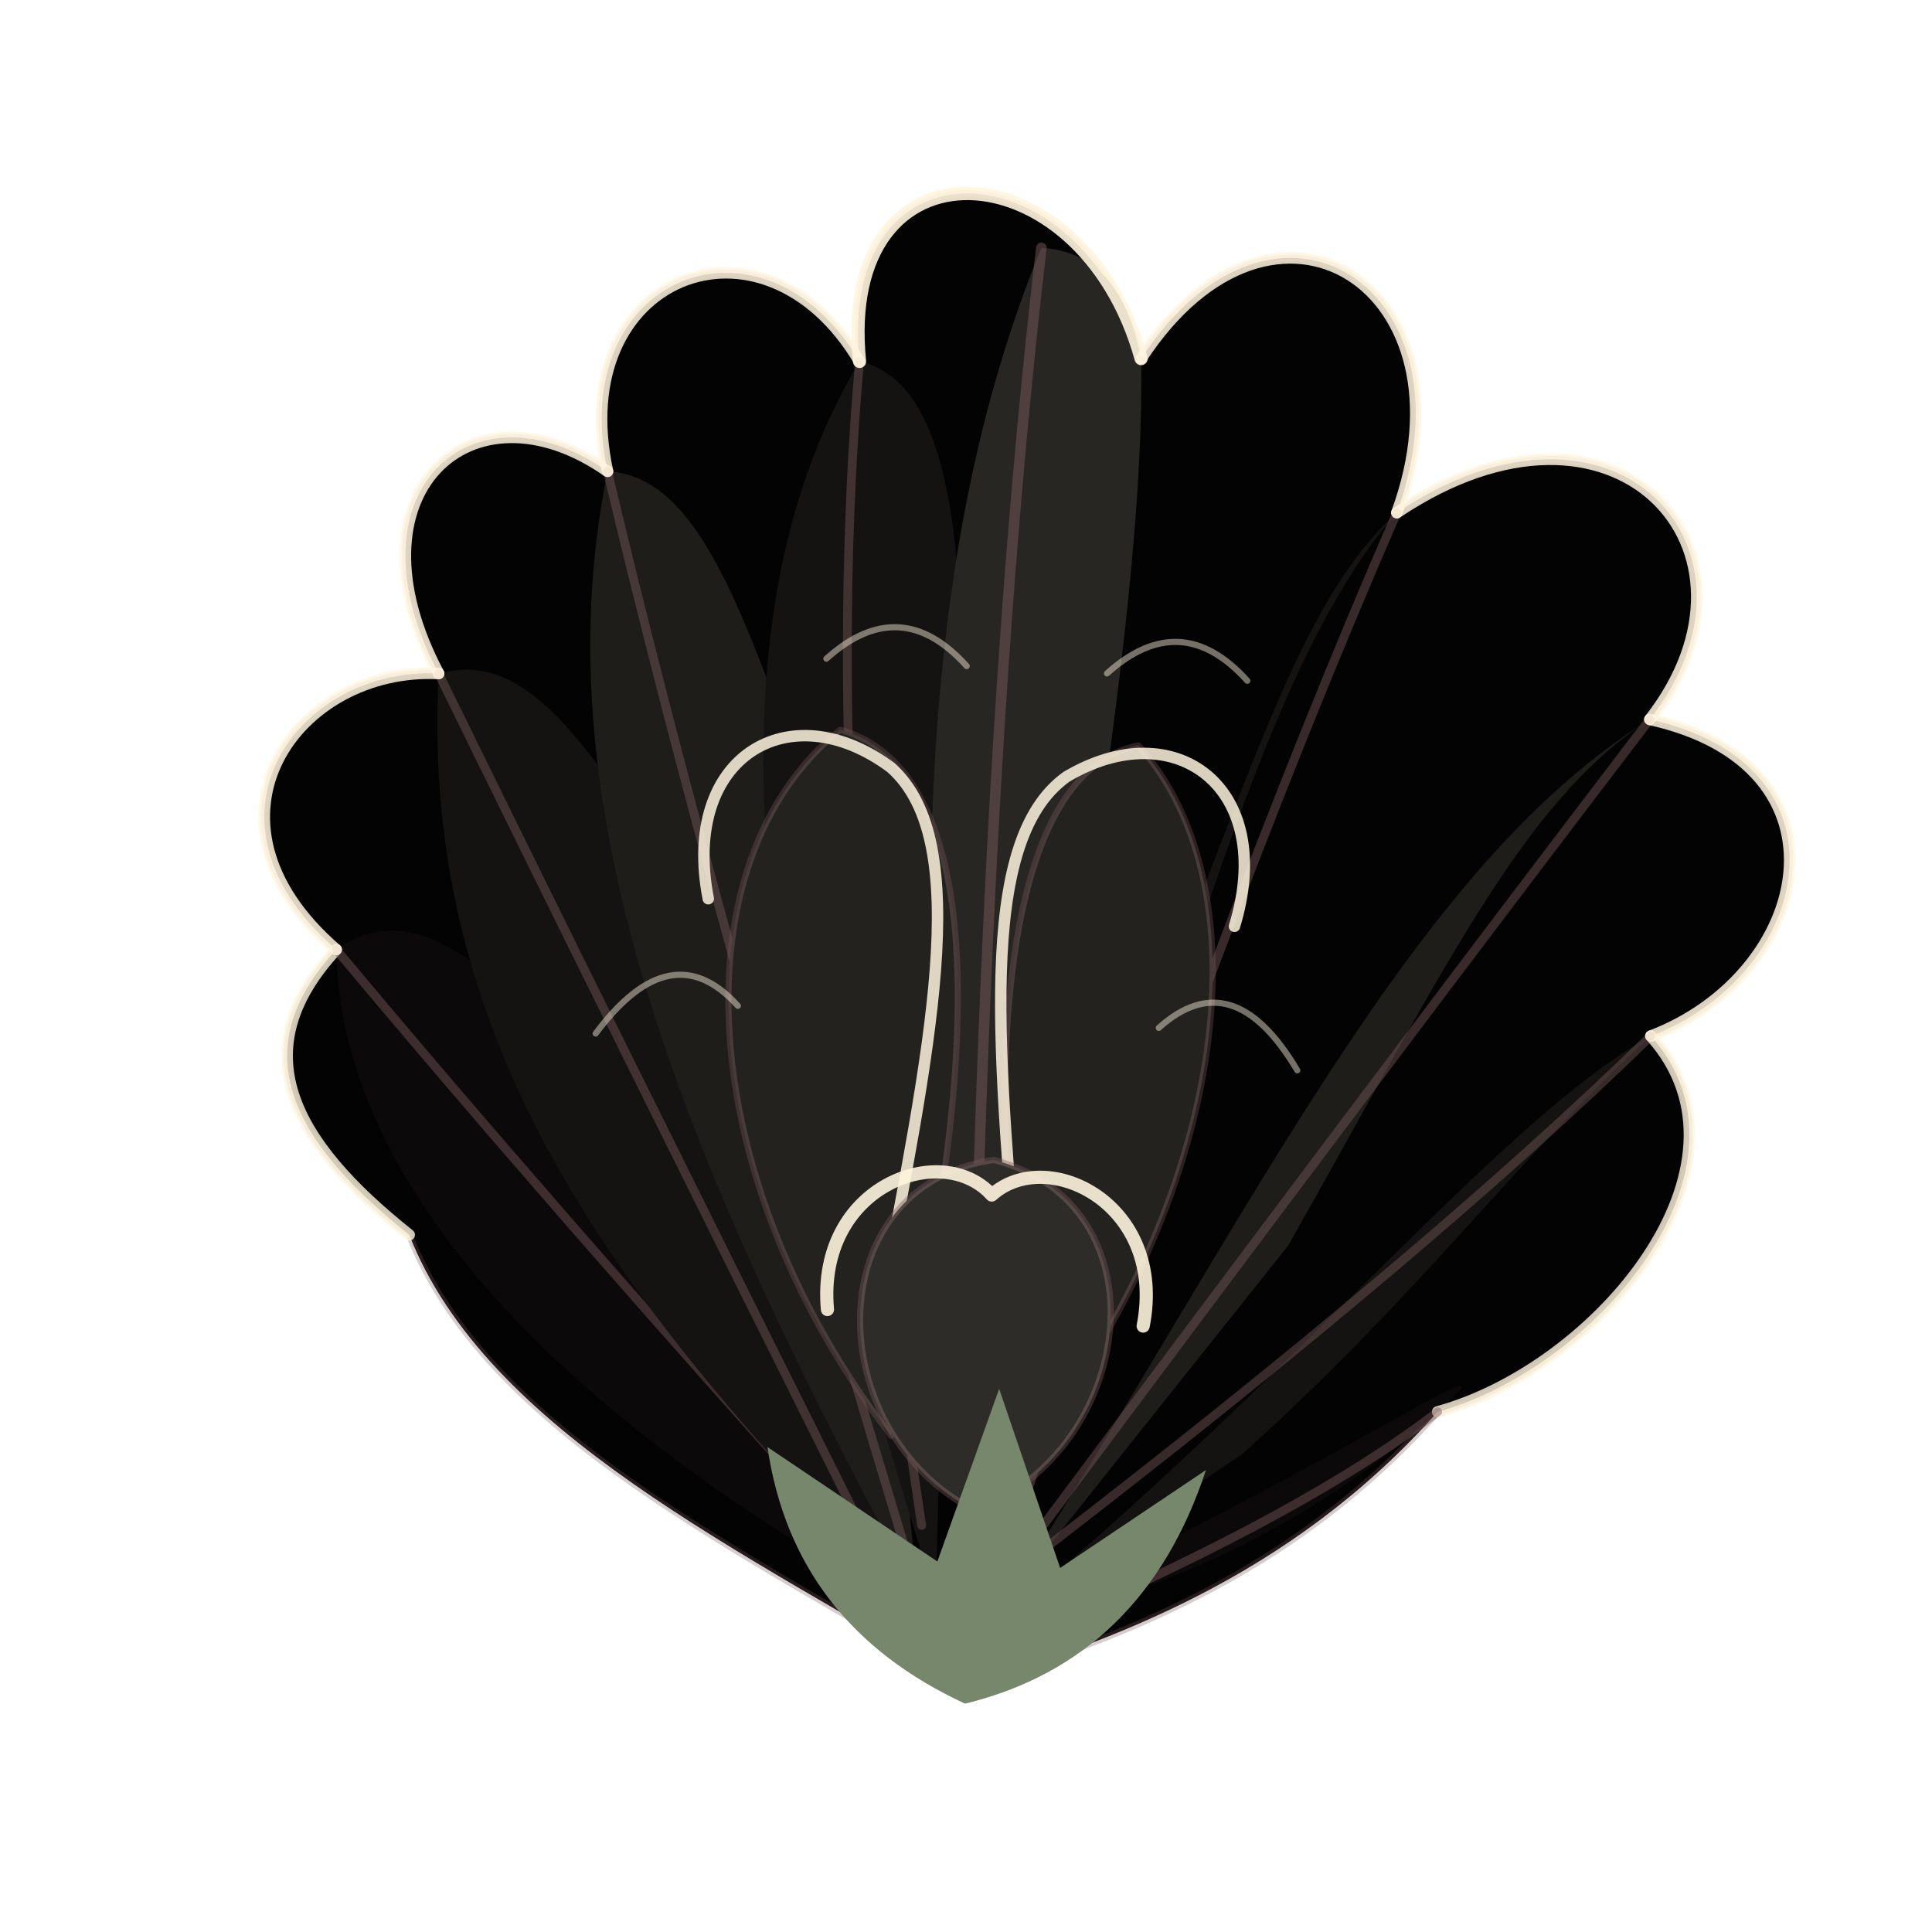
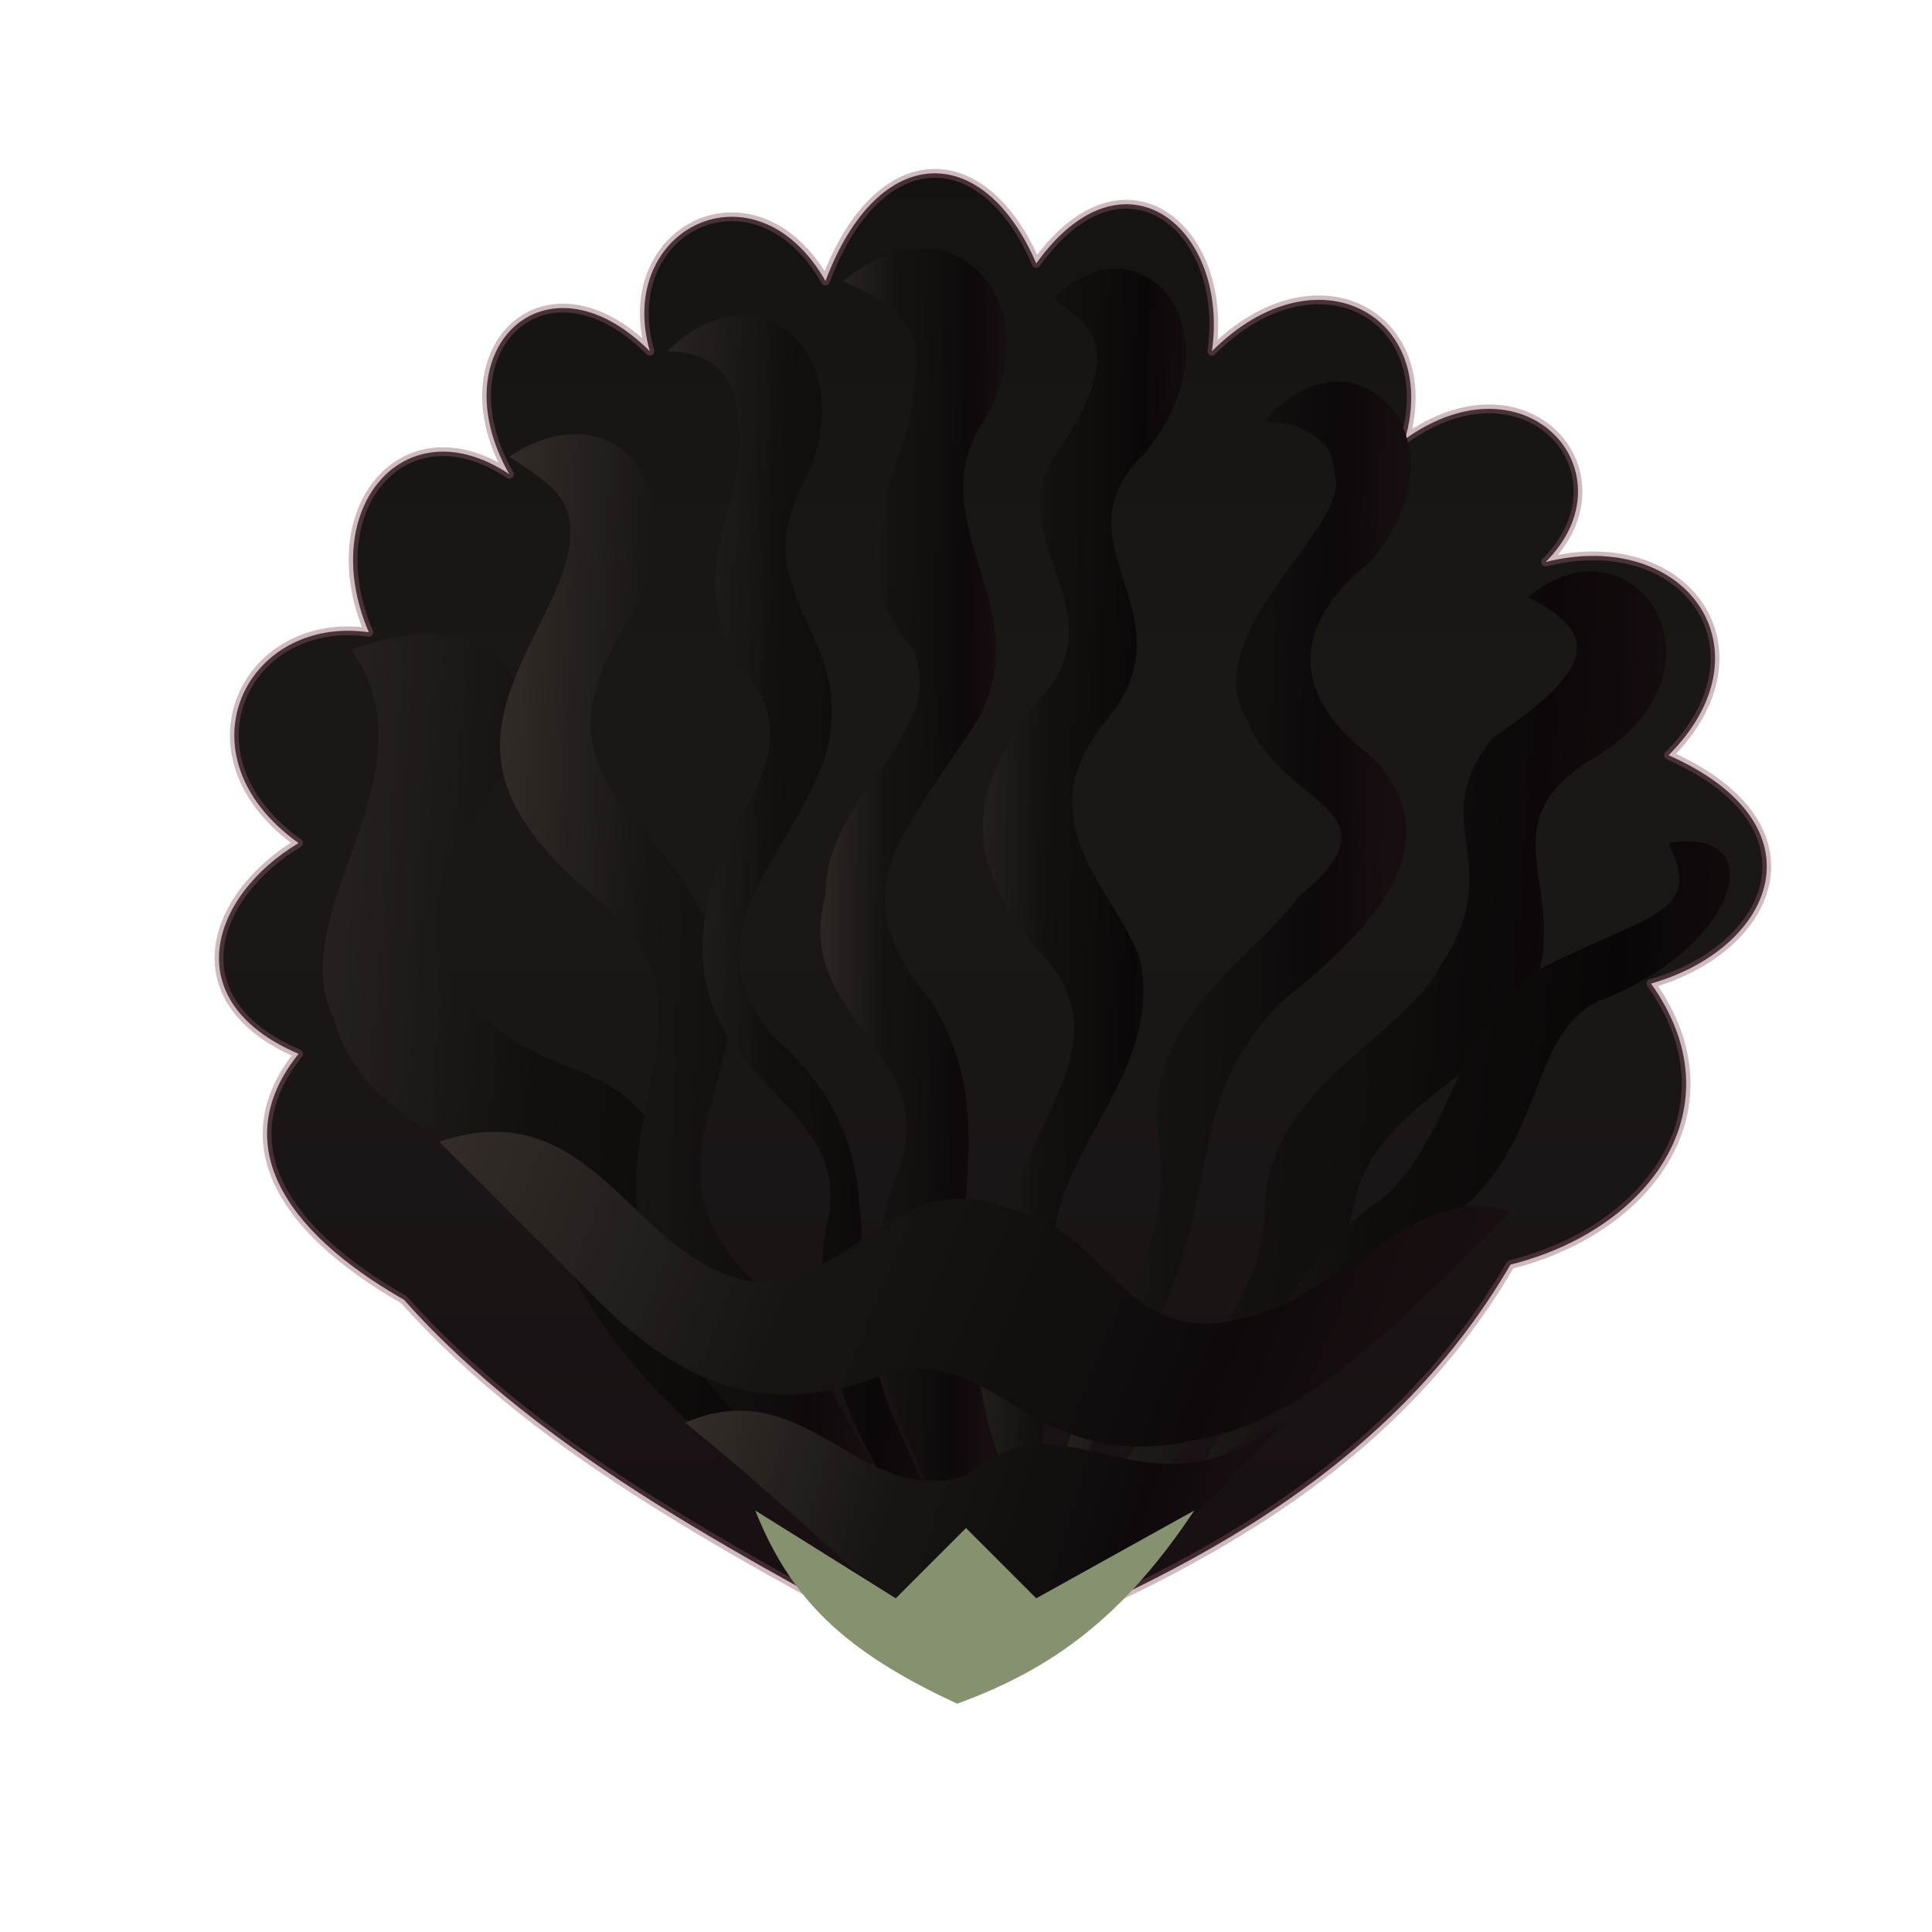
<svg xmlns="http://www.w3.org/2000/svg" width="110" height="110" viewBox="0 0 110 110" stroke-linecap="round" stroke-linejoin="round">
-   <g transform="rotate(3.0 55 96)">
-     <path d="M55 96              C42 89 27 83 22 72              C15 67 12 62 17 56              C8 49 14 40 22 40              C16 30 23 23 31 28              C28 17 39 12 45 21              C43 8 57 8 61 20              C68 8 80 15 76 28              C88 19 98 29 91 39              C103 41 101 53 92 57              C99 64 90 76 81 79              C73 89 63 93 55 96 Z" fill="__COLOR__" stroke="#78585b" stroke-width="0.38" stroke-opacity=".3" stroke-linejoin="round" />
-     <path d="M55 96 C42 89 27 83 22 72 C15 67 12 62 17 56 C8 49 14 40 22 40 C16 30 23 23 31 28 C28 17 39 12 45 21 C43 8 57 8 61 20 C68 8 80 15 76 28 C88 19 98 29 91 39 C103 41 101 53 92 57 C99 64 90 76 81 79 C73 89 63 93 55 96 Z" fill="#553f49" opacity="0.05" />
-     <g>
-       <path d="M50 91 C32 82 18 70 17 56 C22 52 28 58 36 68 Z" fill="__COLOR__" />
-       <path d="M50 91 C32 82 18 70 17 56 C22 52 28 58 36 68 Z" fill="#553f49" opacity="0.14" />
-       <path d="M17 56 C12 62 15 67 22 72" fill="none" stroke="#fff5df" stroke-width="0.65" opacity="0.8" />
-       <path d="M17 56 Q30 70 48 88" fill="none" stroke="#78585b" stroke-width="0.5" opacity="0.45" />
-     </g>
-     <g>
-       <path d="M51 91 C35 76 22 62 22 40 C28 38 32 46 40 56 Z" fill="__COLOR__" />
-       <path d="M51 91 C35 76 22 62 22 40 C28 38 32 46 40 56 Z" fill="#fff5df" opacity="0.08" />
-       <path d="M22 40 C14 40 8 49 17 56" fill="none" stroke="#fff5df" stroke-width="0.65" opacity="0.85" />
-       <path d="M22 40 Q32 58 49 88" fill="none" stroke="#78585b" stroke-width="0.5" opacity="0.45" />
-     </g>
-     <g>
-       <path d="M52 91 C38 68 28 48 31 28 C37 28 40 38 46 52 Z" fill="__COLOR__" />
-       <path d="M52 91 C38 68 28 48 31 28 C37 28 40 38 46 52 Z" fill="#fff5df" opacity="0.12" />
-       <path d="M31 28 C23 23 16 30 22 40" fill="none" stroke="#fff5df" stroke-width="0.65" opacity="0.85" />
-       <path d="M31 28 Q38 52 51 88" fill="none" stroke="#78585b" stroke-width="0.5" opacity="0.45" />
-     </g>
-     <g>
-       <path d="M53 91 C42 62 36 38 45 21 C51 22 52 34 52 50 Z" fill="__COLOR__" />
-       <path d="M53 91 C42 62 36 38 45 21 C51 22 52 34 52 50 Z" fill="#fff5df" opacity="0.08" />
-       <path d="M45 21 C39 12 28 17 31 28" fill="none" stroke="#fff5df" stroke-width="0.65" opacity="0.85" />
-       <path d="M45 21 Q44 48 52 87" fill="none" stroke="#78585b" stroke-width="0.5" opacity="0.45" />
-     </g>
-     <g>
-       <path d="M55 91 C50 58 48 34 55 14 C58 14 60 16 61 20 C62 34 59 58 55 91 Z" fill="__COLOR__" />
-       <path d="M55 91 C50 58 48 34 55 14 C58 14 60 16 61 20 C62 34 59 58 55 91 Z" fill="#fff5df" opacity="0.16" />
-       <path d="M61 20 C57 8 43 8 45 21" fill="none" stroke="#fff5df" stroke-width="0.75" opacity="0.9" />
-       <path d="M55 91 Q53 45 55 14" fill="none" stroke="#78585b" stroke-width="0.6" opacity="0.5" />
-     </g>
-     <g>
-       <path d="M56 91 C64 62 68 38 76 28 C70 34 68 46 60 68 Z" fill="__COLOR__" />
-       <path d="M56 91 C64 62 68 38 76 28 C70 34 68 46 60 68 Z" fill="#fff5df" opacity="0.08" />
-       <path d="M76 28 C80 15 68 8 61 20" fill="none" stroke="#fff5df" stroke-width="0.65" opacity="0.85" />
-       <path d="M76 28 Q67 52 57 88" fill="none" stroke="#78585b" stroke-width="0.5" opacity="0.45" />
-     </g>
-     <g>
-       <path d="M57 91 C70 68 78 48 91 39 C84 44 80 54 72 70 Z" fill="__COLOR__" />
-       <path d="M57 91 C70 68 78 48 91 39 C84 44 80 54 72 70 Z" fill="#fff5df" opacity="0.12" />
-       <path d="M91 39 C98 29 88 19 76 28" fill="none" stroke="#fff5df" stroke-width="0.65" opacity="0.85" />
-       <path d="M91 39 Q78 58 58 88" fill="none" stroke="#78585b" stroke-width="0.5" opacity="0.45" />
-     </g>
-     <g>
-       <path d="M58 91 C74 76 84 62 92 57 C85 64 80 72 70 82 Z" fill="__COLOR__" />
-       <path d="M58 91 C74 76 84 62 92 57 C85 64 80 72 70 82 Z" fill="#fff5df" opacity="0.08" />
-       <path d="M92 57 C101 53 103 41 91 39" fill="none" stroke="#fff5df" stroke-width="0.65" opacity="0.85" />
-       <path d="M92 57 Q80 70 59 88" fill="none" stroke="#78585b" stroke-width="0.5" opacity="0.45" />
-     </g>
-     <g>
-       <path d="M59 91 C76 82 86 74 81 79 C76 84 70 88 62 91 Z" fill="__COLOR__" />
-       <path d="M59 91 C76 82 86 74 81 79 C76 84 70 88 62 91 Z" fill="#553f49" opacity="0.14" />
-       <path d="M81 79 C90 76 99 64 92 57" fill="none" stroke="#fff5df" stroke-width="0.65" opacity="0.8" />
-       <path d="M81 79 Q74 85 60 92" fill="none" stroke="#78585b" stroke-width="0.5" opacity="0.45" />
-     </g>
-     <g>
-       <path d="M50 82 C38 68 36 50 45 42 C54 44 54 62 50 82 Z" fill="__COLOR__" stroke="#78585b" stroke-width="0.35" stroke-opacity=".35" />
-       <path d="M50 82 C38 68 36 50 45 42 C54 44 54 62 50 82 Z" fill="#fff5df" opacity="0.14" />
-       <path d="M38 52 C36 44 42 40 48 44 C53 48 51 60 49 75" fill="none" stroke="#fff5df" stroke-width="0.65" opacity="0.85" />
-     </g>
-     <g>
-       <path d="M58 82 C68 68 70 50 62 42 C54 44 54 62 58 82 Z" fill="__COLOR__" stroke="#78585b" stroke-width="0.35" stroke-opacity=".35" />
-       <path d="M58 82 C68 68 70 50 62 42 C54 44 54 62 58 82 Z" fill="#fff5df" opacity="0.14" />
-       <path d="M68 52 C70 44 64 40 58 44 C53 48 55 60 57 75" fill="none" stroke="#fff5df" stroke-width="0.65" opacity="0.85" />
-     </g>
-     <g>
-       <path d="M55 86 C46 82 45 68 55 66 C65 68 64 82 55 86 Z" fill="__COLOR__" stroke="#78585b" stroke-width="0.35" stroke-opacity=".4" />
-       <path d="M55 86 C46 82 45 68 55 66 C65 68 64 82 55 86 Z" fill="#fff5df" opacity="0.18" />
-       <path d="M46 75 C45 68 52 65 55 68 C58 65 65 68 64 75" fill="none" stroke="#fff5df" stroke-width="0.75" opacity="0.9" />
-     </g>
-     <g fill="none" stroke="#fff5df" stroke-width="0.35" opacity="0.45">
-       <path d="M32 60 Q36 54 40 58" />
-       <path d="M72 60 Q68 54 64 58" />
-       <path d="M44 38 Q48 34 52 38" />
-       <path d="M60 38 Q64 34 68 38" />
-     </g>
-     <path d="M55 97 Q45 93 43 83 L53 89 L56 79 L60 89 L68 83 Q65 94 55 97 Z" fill="#76876b" />
-   </g>
+   <defs>
+     <linearGradient id="cockscomb-fold" x1="0" y1="0" x2="1" y2=".12">
+       <stop stop-color="#f7d9c8" stop-opacity=".23" />
+       <stop offset=".4" stop-color="#f7d9c8" stop-opacity=".1" />
+       <stop offset=".8" stop-color="#744754" stop-opacity=".14" />
+       <stop offset="1" stop-color="#744754" stop-opacity=".24" />
+     </linearGradient>
+     <linearGradient id="cockscomb-base" x1="0" y1="0" x2="0" y2="1">
+       <stop stop-color="#fff1d8" stop-opacity=".08" />
+       <stop offset="1" stop-color="#653e50" stop-opacity=".22" />
+     </linearGradient>
+   </defs>
+   <path d="M54 95C43 89 31 83 23 74C16 70 13 65 17 60C10 57 12 51 17 48C10 43 14 35 21 36C18 29 23 23 29 27C25 20 31 14 37 20C35 13 43 9 47 16C50 8 56 8 59 15C64 8 70 13 69 20C75 14 82 18 80 25C87 20 93 27 88 32C96 30 101 37 95 43C104 47 101 54 94 56C99 63 94 70 86 72C79 84 67 90 54 95Z" fill="__COLOR__" stroke="#855460" stroke-opacity=".4" stroke-width=".5" />
+   <path d="M54 95C43 89 31 83 23 74C16 70 13 65 17 60C10 57 12 51 17 48C10 43 14 35 21 36C18 29 23 23 29 27C25 20 31 14 37 20C35 13 43 9 47 16C50 8 56 8 59 15C64 8 70 13 69 20C75 14 82 18 80 25C87 20 93 27 88 32C96 30 101 37 95 43C104 47 101 54 94 56C99 63 94 70 86 72C79 84 67 90 54 95Z" fill="url(#cockscomb-base)" />
+   <path d="M20 37C28 34 32 39 28 45C22 53 25 58 33 61C41 64 37 72 42 79L54 91C42 85 34 77 32 71C29 65 21 65 19 58C16 52 25 44 20 37Z" fill="__COLOR__" />
+   <path d="M20 37C28 34 32 39 28 45C22 53 25 58 33 61C41 64 37 72 42 79L54 91C42 85 34 77 32 71C29 65 21 65 19 58C16 52 25 44 20 37Z" fill="url(#cockscomb-fold)" opacity="0.7" />
+   <path d="M29 26C35 22 40 28 36 35C30 44 37 46 40 52C45 60 36 65 42 72C46 76 49 82 53 90C43 82 39 79 37 72C34 64 41 58 35 52C26 45 28 41 31 35C34 29 32 28 29 26Z" fill="__COLOR__" />
+   <path d="M29 26C35 22 40 28 36 35C30 44 37 46 40 52C45 60 36 65 42 72C46 76 49 82 53 90C43 82 39 79 37 72C34 64 41 58 35 52C26 45 28 41 31 35C34 29 32 28 29 26Z" fill="url(#cockscomb-fold)" opacity="0.9" />
+   <path d="M38 20C43 15 49 20 46 27C42 34 49 36 47 43C45 49 39 53 44 59C52 66 47 72 51 81L55 90C49 84 46 77 47 70C49 63 40 62 40 54C40 47 46 44 43 39C38 33 43 28 42 24C42 21 40 20 38 20Z" fill="__COLOR__" />
+   <path d="M38 20C43 15 49 20 46 27C42 34 49 36 47 43C45 49 39 53 44 59C52 66 47 72 51 81L55 90C49 84 46 77 47 70C49 63 40 62 40 54C40 47 46 44 43 39C38 33 43 28 42 24C42 21 40 20 38 20Z" fill="url(#cockscomb-fold)" opacity="0.72" />
+   <path d="M48 16C54 11 60 17 56 24C52 30 60 35 55 42C51 48 48 51 53 57C58 65 52 71 57 81L56 91C51 81 48 76 51 67C54 60 45 58 47 51C47 45 54 42 52 37C47 31 52 27 52 22C53 18 50 17 48 16Z" fill="__COLOR__" />
+   <path d="M48 16C54 11 60 17 56 24C52 30 60 35 55 42C51 48 48 51 53 57C58 65 52 71 57 81L56 91C51 81 48 76 51 67C54 60 45 58 47 51C47 45 54 42 52 37C47 31 52 27 52 22C53 18 50 17 48 16Z" fill="url(#cockscomb-fold)" opacity="0.85" />
+   <path d="M60 17C65 12 71 19 65 26C60 31 68 35 63 41C58 47 64 51 65 55C66 62 59 66 60 73L59 87C55 81 55 75 57 70C59 63 64 59 59 54C54 48 56 44 59 40C64 35 57 31 60 26C65 19 61 18 60 17Z" fill="__COLOR__" />
+   <path d="M60 17C65 12 71 19 65 26C60 31 68 35 63 41C58 47 64 51 65 55C66 62 59 66 60 73L59 87C55 81 55 75 57 70C59 63 64 59 59 54C54 48 56 44 59 40C64 35 57 31 60 26C65 19 61 18 60 17Z" fill="url(#cockscomb-fold)" opacity="0.7" />
+   <path d="M72 24C77 18 84 25 78 32C73 36 74 40 78 43C83 48 78 53 73 57C67 63 70 68 65 77L59 88C62 76 67 72 66 65C65 58 71 55 74 51C80 46 73 46 71 41C68 36 77 30 76 27C76 25 74 24 72 24Z" fill="__COLOR__" />
+   <path d="M72 24C77 18 84 25 78 32C73 36 74 40 78 43C83 48 78 53 73 57C67 63 70 68 65 77L59 88C62 76 67 72 66 65C65 58 71 55 74 51C80 46 73 46 71 41C68 36 77 30 76 27C76 25 74 24 72 24Z" fill="url(#cockscomb-fold)" opacity="0.85" />
+   <path d="M87 34C93 29 99 38 91 43C84 47 90 51 87 57C84 62 78 63 77 69C75 77 67 83 61 88C66 79 72 75 72 69C72 62 80 59 82 55C86 49 81 47 85 42C91 38 91 36 87 34Z" fill="__COLOR__" />
+   <path d="M87 34C93 29 99 38 91 43C84 47 90 51 87 57C84 62 78 63 77 69C75 77 67 83 61 88C66 79 72 75 72 69C72 62 80 59 82 55C86 49 81 47 85 42C91 38 91 36 87 34Z" fill="url(#cockscomb-fold)" opacity="0.75" />
+   <path d="M95 48C101 47 99 54 91 57C87 59 88 65 83 69C78 73 76 79 68 84C73 77 72 73 79 68C83 64 83 58 88 55C94 52 97 52 95 48Z" fill="__COLOR__" />
+   <path d="M95 48C101 47 99 54 91 57C87 59 88 65 83 69C78 73 76 79 68 84C73 77 72 73 79 68C83 64 83 58 88 55C94 52 97 52 95 48Z" fill="url(#cockscomb-fold)" opacity="0.6" />
+   <path d="M25 65C34 62 36 72 43 73C49 73 51 66 58 69C63 70 64 77 71 75C76 74 81 67 86 69C79 76 74 81 68 82C59 84 57 77 51 78C44 81 39 79 34 74Z" fill="__COLOR__" />
+   <path d="M25 65C34 62 36 72 43 73C49 73 51 66 58 69C63 70 64 77 71 75C76 74 81 67 86 69C79 76 74 81 68 82C59 84 57 77 51 78C44 81 39 79 34 74Z" fill="url(#cockscomb-fold)" opacity="0.9" />
+   <path d="M39 81C46 78 49 86 55 84C61 79 65 87 73 81C66 89 59 94 54 94C48 89 44 85 39 81Z" fill="__COLOR__" />
+   <path d="M39 81C46 78 49 86 55 84C61 79 65 87 73 81C66 89 59 94 54 94C48 89 44 85 39 81Z" fill="url(#cockscomb-fold)" opacity="0.9" />
+   <path d="M54.5 97C48 94 45 91 43 86L51 91L55 87L59 91L68 86C64 92 60 95 54.5 97Z" fill="#85916f" />
</svg>
